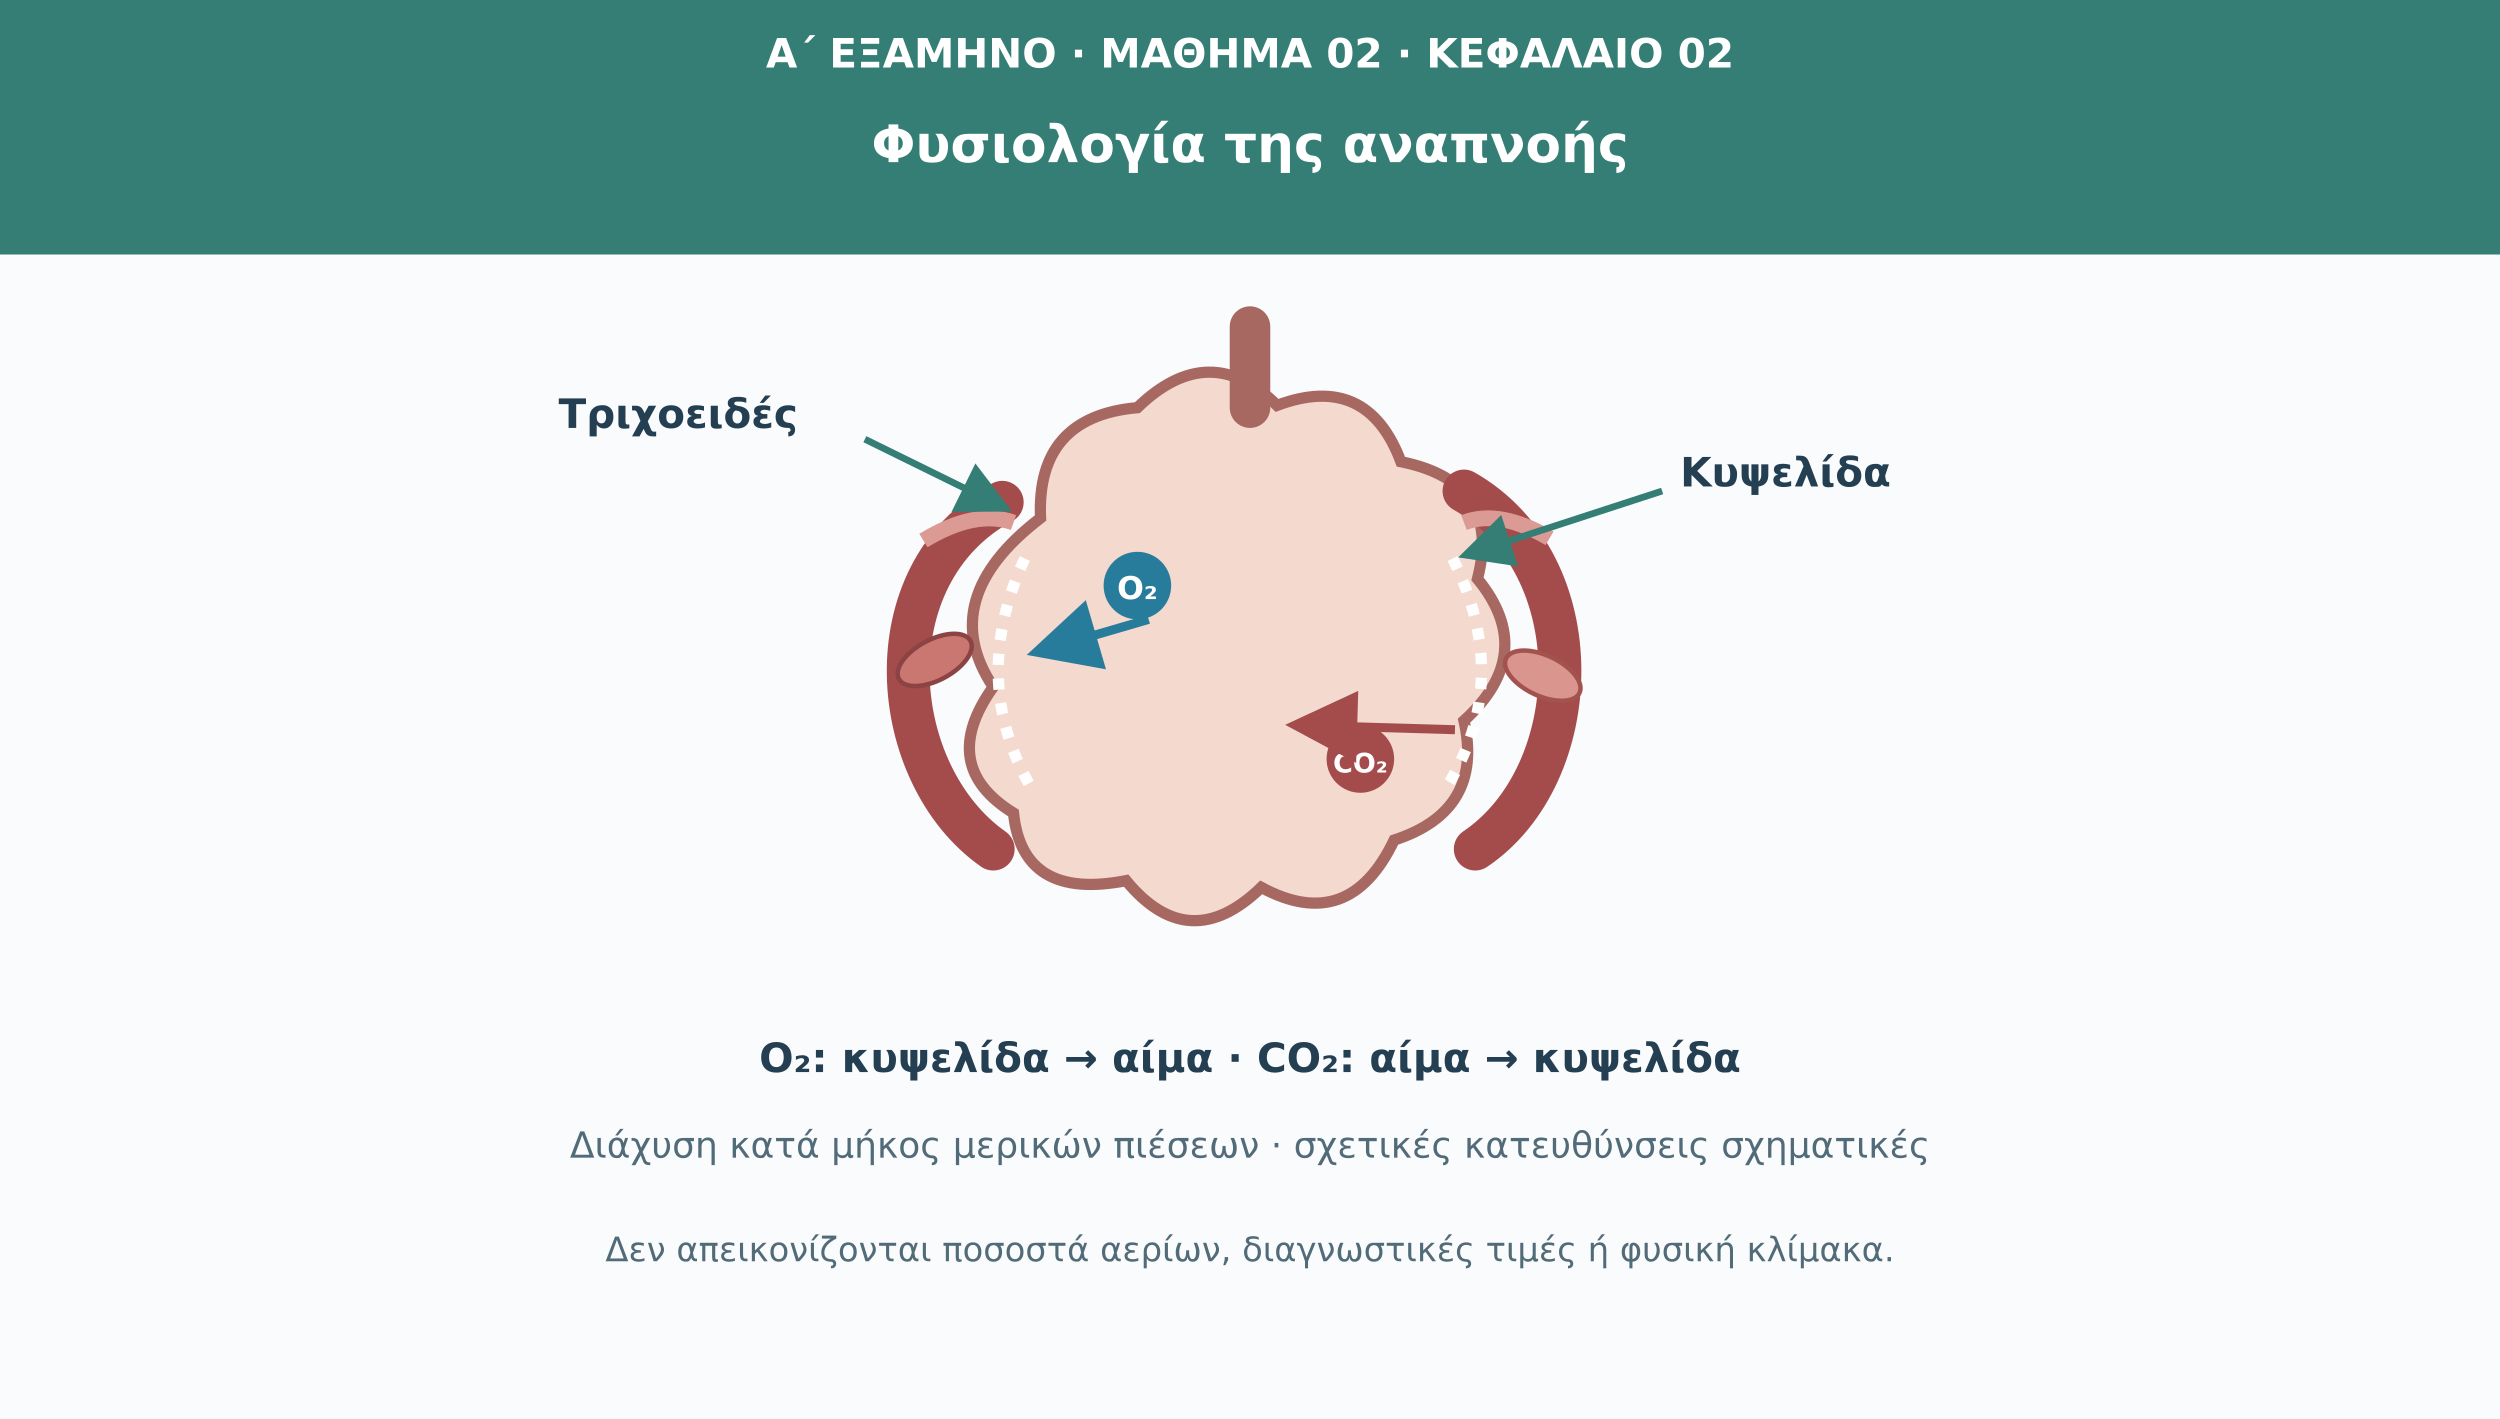
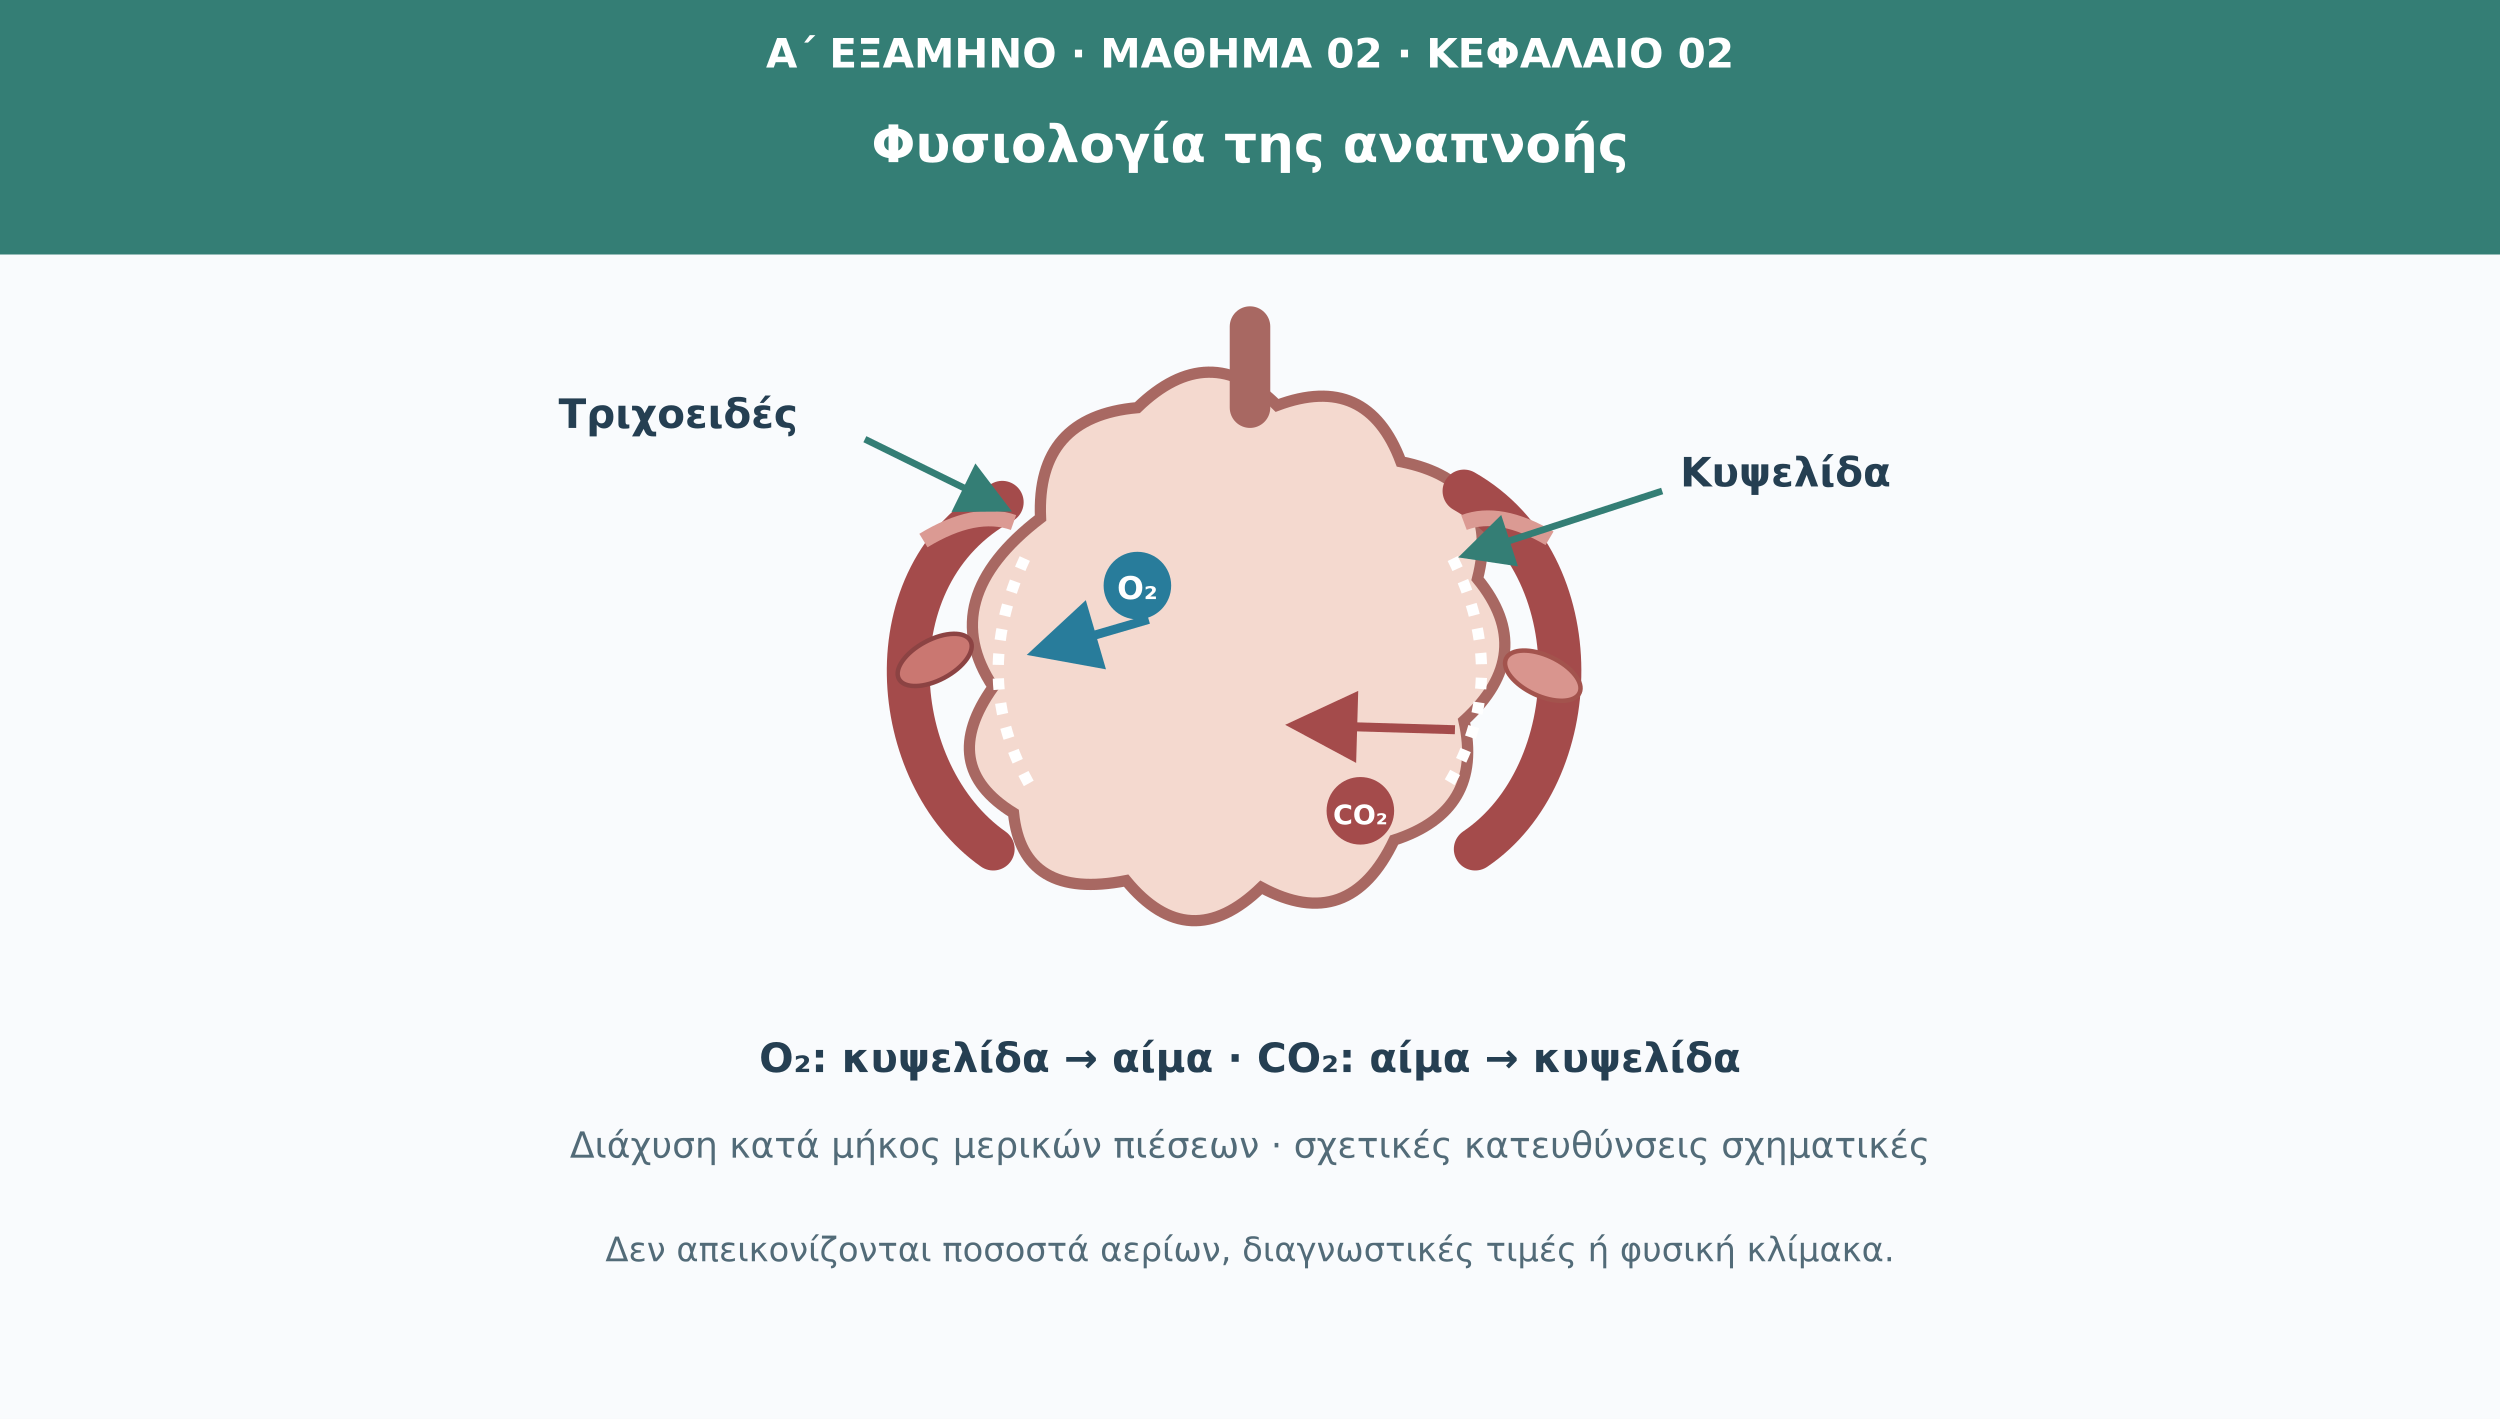
<svg xmlns="http://www.w3.org/2000/svg" viewBox="0 0 1110 630" role="img" aria-labelledby="t d">
  <defs>
    <marker id="arr" viewBox="0 0 10 10" refX="8" refY="5" markerWidth="8" markerHeight="8" orient="auto">
      <path d="M0 0L10 5L0 10Z" fill="#347e75" />
    </marker>
    <marker id="arrBlue" viewBox="0 0 10 10" refX="8" refY="5" markerWidth="8" markerHeight="8" orient="auto">
      <path d="M0 0L10 5L0 10Z" fill="#287c9b" />
    </marker>
    <marker id="arrRed" viewBox="0 0 10 10" refX="8" refY="5" markerWidth="8" markerHeight="8" orient="auto">
      <path d="M0 0L10 5L0 10Z" fill="#a44b4b" />
    </marker>
  </defs>
  <rect width="1110" height="630" fill="#f9fbfd" />
  <rect width="1110" height="113" fill="#347e75" />
  <g font-family="DejaVu Sans,Arial,sans-serif">
    <text x="555" y="30" font-size="18" fill="#fff" font-weight="690" text-anchor="middle">Α΄ ΕΞΑΜΗΝΟ · ΜΑΘΗΜΑ 02 · ΚΕΦΑΛΑΙΟ 02</text>
    <text x="555" y="72" font-size="23" fill="#fff" font-weight="720" text-anchor="middle">Φυσιολογία της αναπνοής</text>
    <path d="M462 230Q460 185 505 181Q537 150 567 180Q607 165 622 205Q667 214 656 257Q683 290 650 320Q659 360 619 373Q599 415 560 394Q528 425 500 391Q454 400 450 361Q416 340 441 305Q415 266 462 230Z" fill="#f4d9cf" stroke="#a86862" stroke-width="5" />
    <path d="M555 181V145" stroke="#a86862" stroke-width="18" stroke-linecap="round" />
    <path d="M445 223C386 255 394 344 441 377M650 218C708 251 704 344 655 377" fill="none" stroke="#a44b4b" stroke-width="19" stroke-linecap="round" />
    <path d="M410 240Q433 226 450 232M688 239Q666 226 650 232" fill="none" stroke="#db9a93" stroke-width="7" />
    <path d="M455 248Q430 302 458 350M645 248Q672 302 642 350" fill="none" stroke="#fff" stroke-width="5" stroke-dasharray="5 6" />
    <circle cx="505" cy="260" r="15" fill="#287c9b" />
    <text x="505" y="266" font-size="14" fill="#fff" font-weight="700" text-anchor="middle">O₂</text>
-     <circle cx="604" cy="337" r="15" fill="#a44b4b" />
-     <text x="604" y="343" font-size="12" fill="#fff" font-weight="700" text-anchor="middle">CO₂</text>
+     <circle cx="604" cy="360" r="15" fill="#a44b4b" />
+     <text x="604" y="366" font-size="12" fill="#fff" font-weight="700" text-anchor="middle">CO₂</text>
    <path d="M510 275L462 289" stroke="#287c9b" stroke-width="4" marker-end="url(#arrBlue)" />
    <path d="M646 324L577 322" stroke="#a44b4b" stroke-width="4" marker-end="url(#arrRed)" />
    <ellipse cx="415" cy="293" rx="18" ry="9" fill="#ca7771" stroke="#8c4343" stroke-width="2" transform="rotate(-28 415 293)" />
    <ellipse cx="685" cy="300" rx="18" ry="9" fill="#d9958e" stroke="#a3534d" stroke-width="2" transform="rotate(25 685 300)" />
  </g>
  <path d="M384 195L445 225" stroke="#347e75" stroke-width="3" marker-end="url(#arr)" />
  <text x="248" y="190" font-family="DejaVu Sans,Arial,sans-serif" font-size="18" fill="#253f52" font-weight="700">Τριχοειδές</text>
  <path d="M738 218L652 246" stroke="#347e75" stroke-width="3" marker-end="url(#arr)" />
  <text x="746" y="216" font-family="DejaVu Sans,Arial,sans-serif" font-size="18" fill="#253f52" font-weight="700">Κυψελίδα</text>
  <text x="555" y="476" font-family="DejaVu Sans,Arial,sans-serif" font-size="18" fill="#253f52" font-weight="700" text-anchor="middle">O₂: κυψελίδα → αίμα · CO₂: αίμα → κυψελίδα</text>
  <text x="555" y="514" font-family="DejaVu Sans,Arial,sans-serif" font-size="16" fill="#526b78" text-anchor="middle">Διάχυση κατά μήκος μερικών πιέσεων · σχετικές κατευθύνσεις σχηματικές</text>
  <text x="555" y="560" font-family="DejaVu Sans,Arial,sans-serif" font-size="15" fill="#526b78" text-anchor="middle">Δεν απεικονίζονται ποσοστά αερίων, διαγνωστικές τιμές ή φυσική κλίμακα.</text>
</svg>
